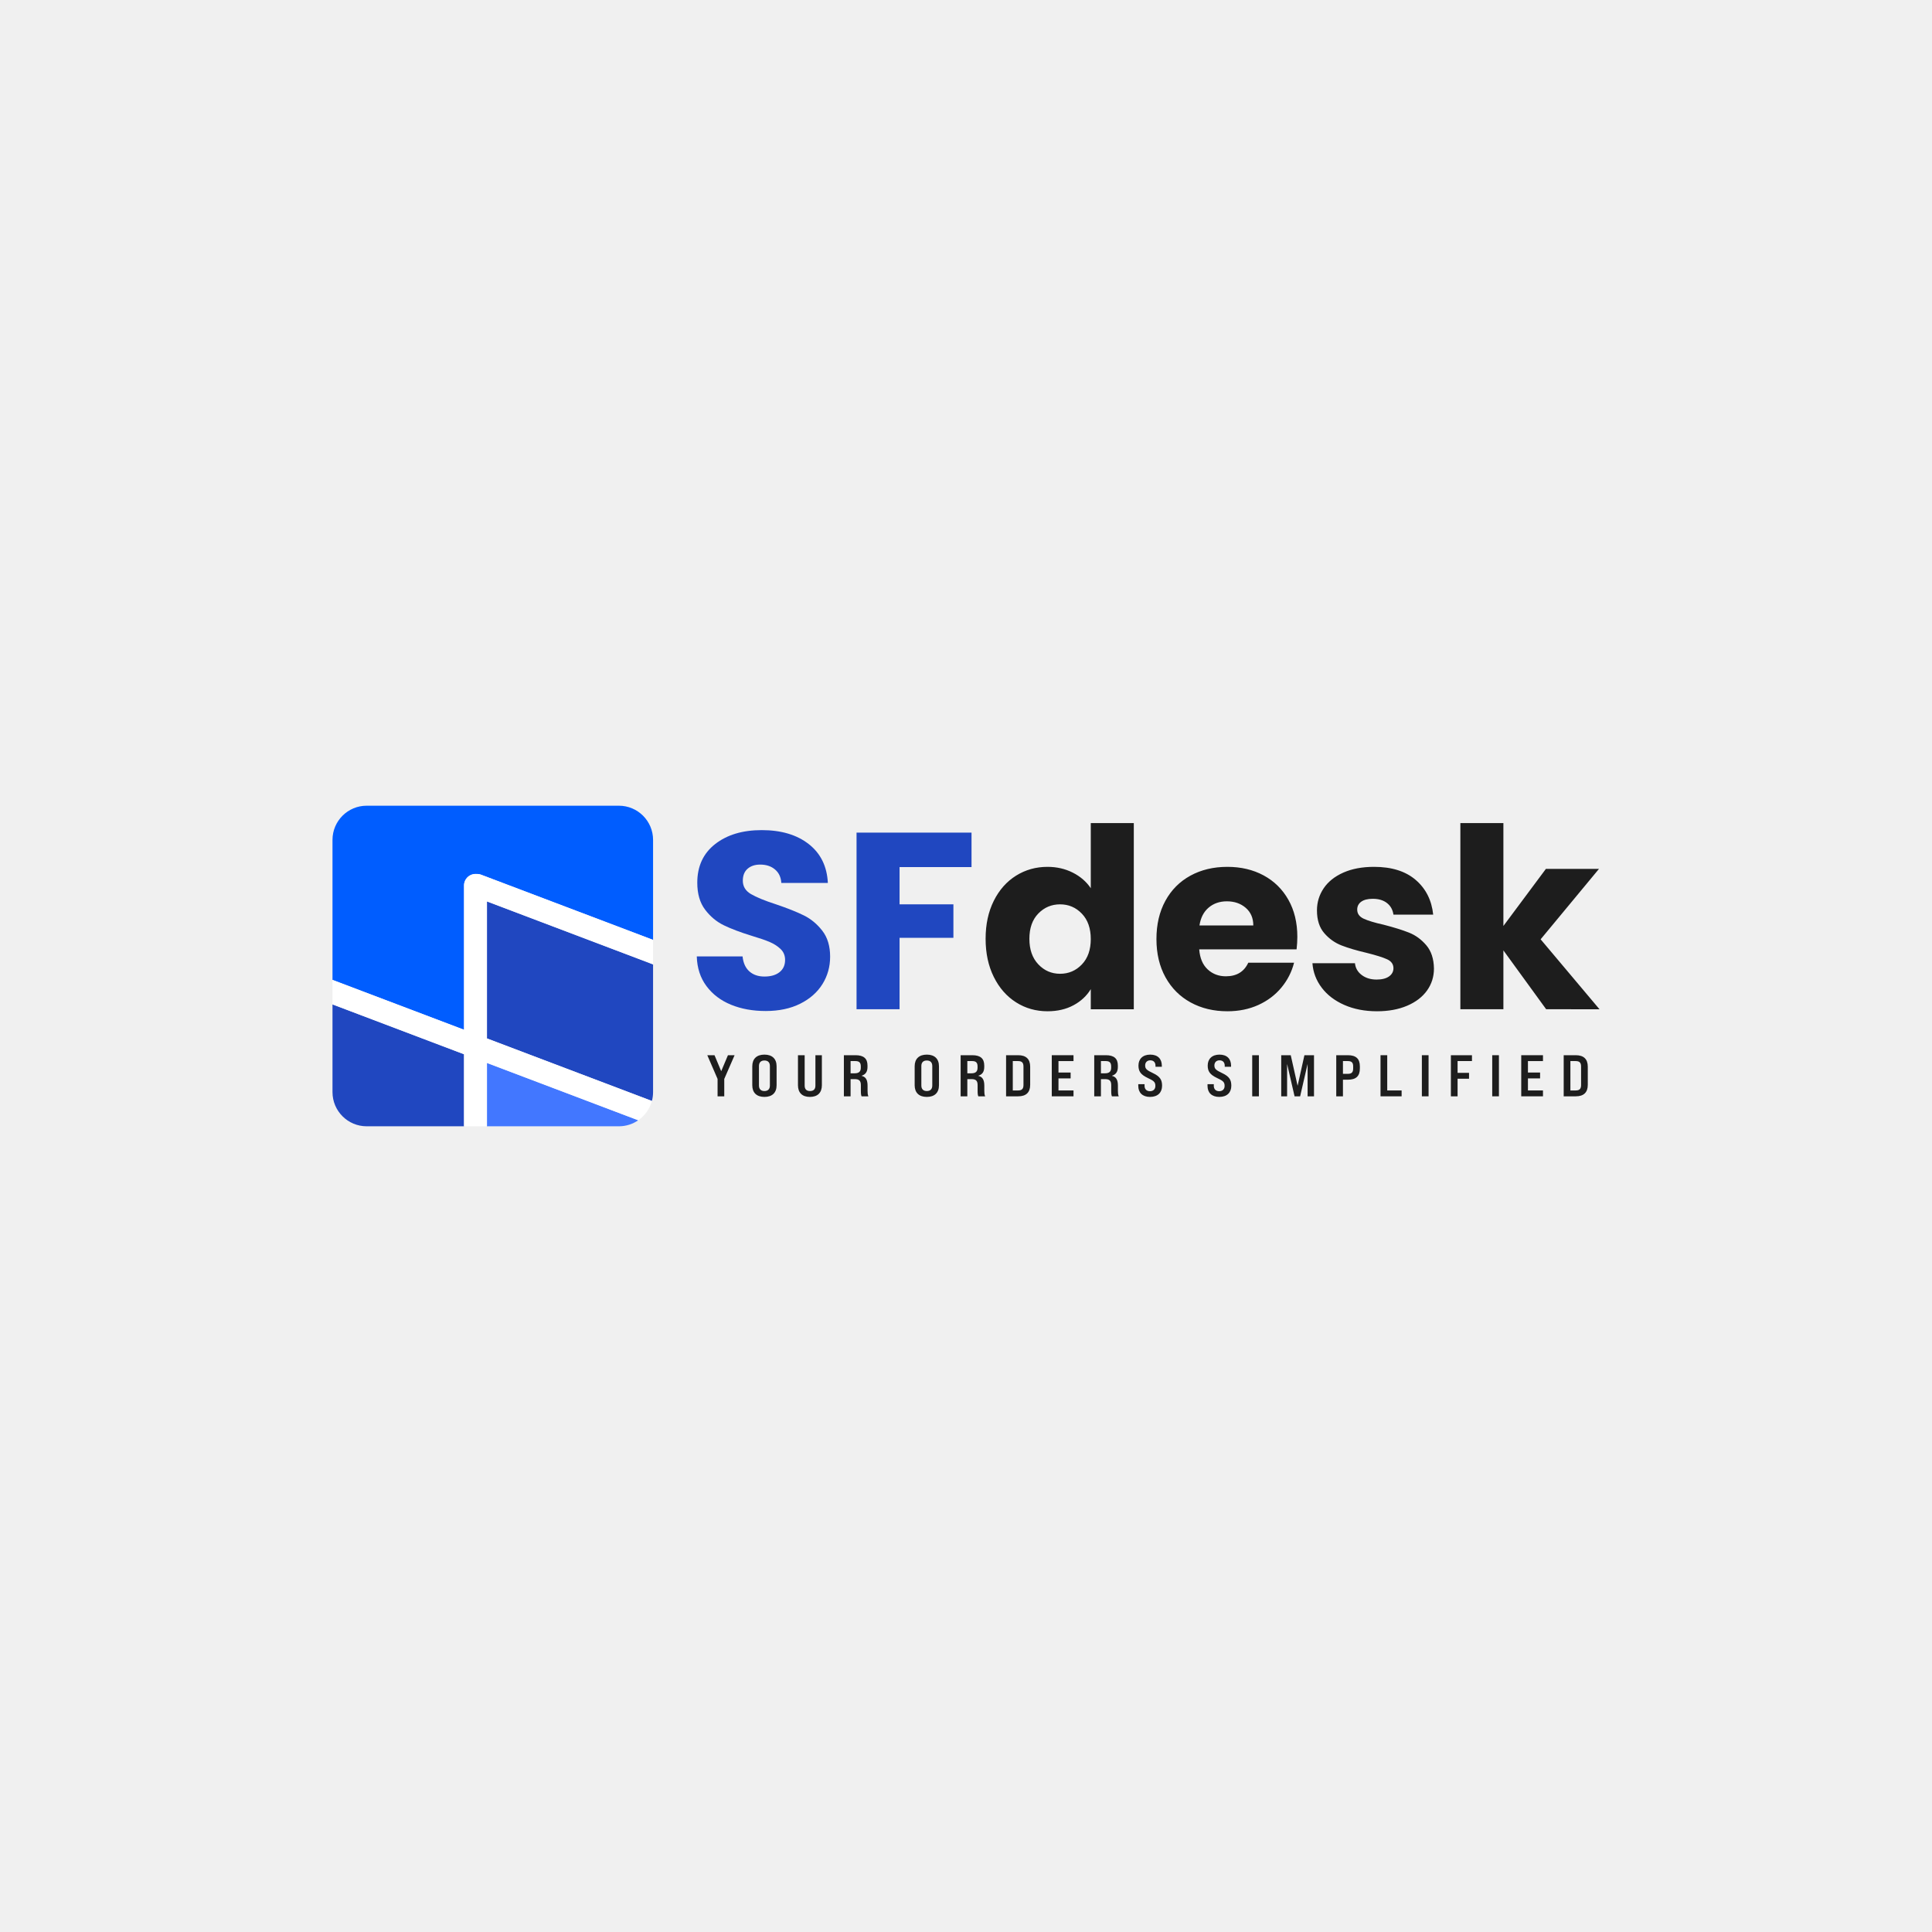
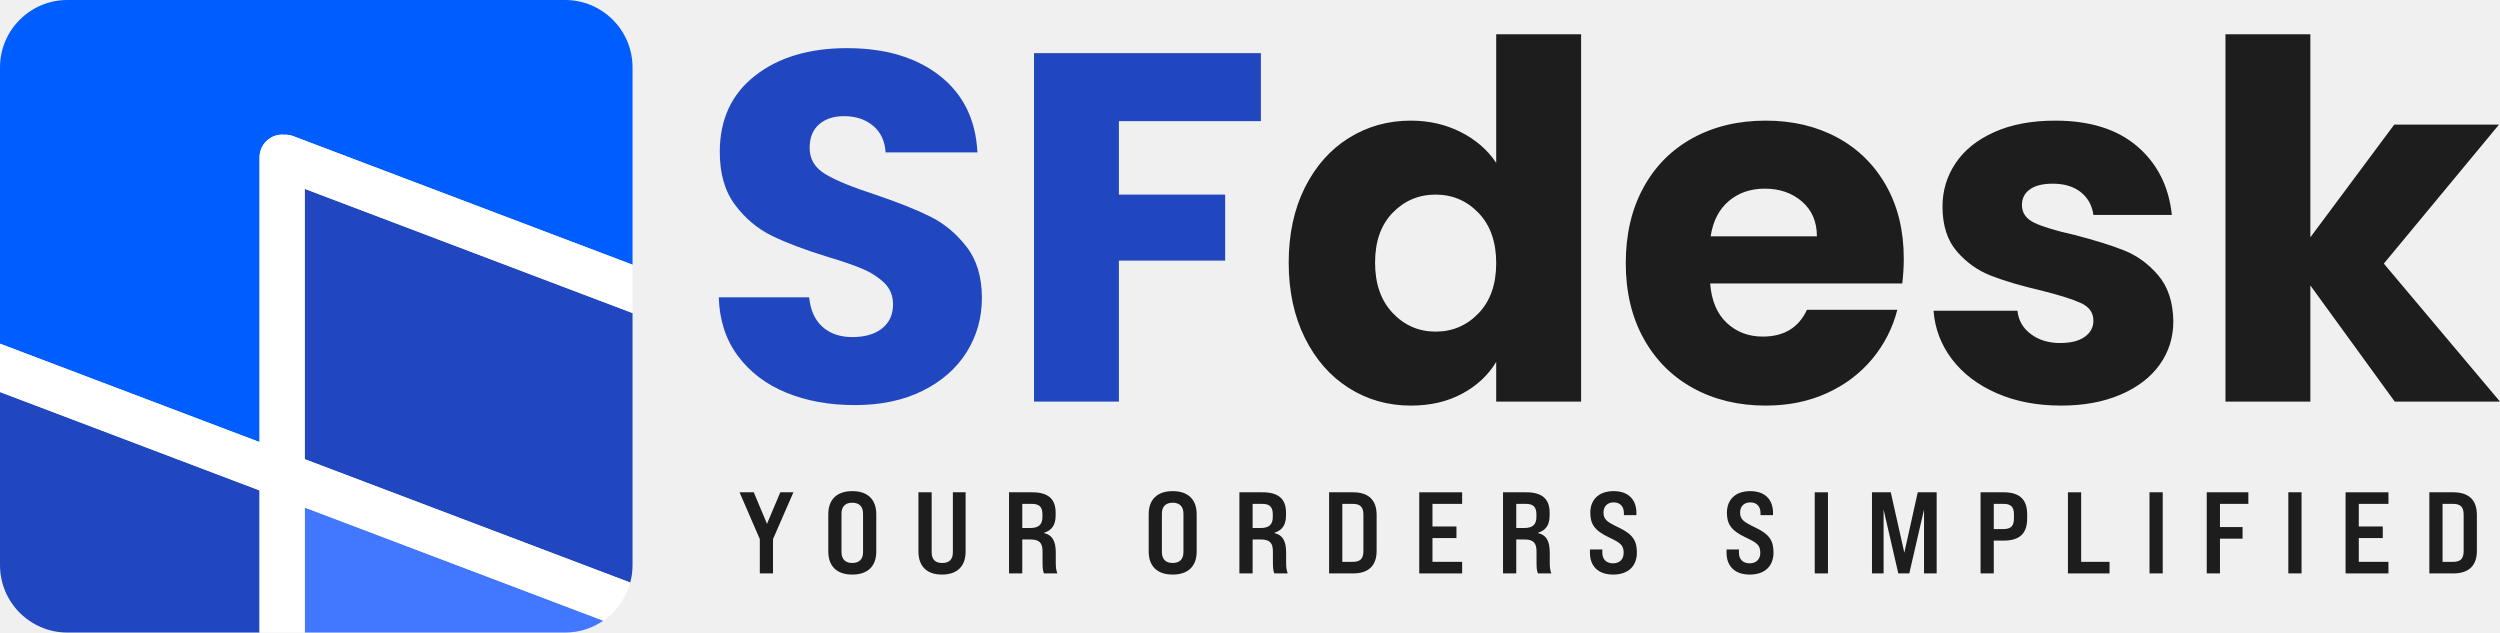
- <svg xmlns="http://www.w3.org/2000/svg" xmlns:xlink="http://www.w3.org/1999/xlink" width="2000pt" height="2000pt" viewBox="0 0 2000 2000">
+ <svg xmlns="http://www.w3.org/2000/svg" xmlns:xlink="http://www.w3.org/1999/xlink" width="1748.803" height="442.479" viewBox="0 0 1311.602 331.859">
  <defs>
    <symbol id="a" overflow="visible">
      <path d="M11.922 0h6.922v-18l10.703-24.562h-6.875l-6.985 16.546L8.75-42.562H1.281L11.921-18Zm0 0" style="stroke:none" />
    </symbol>
    <symbol id="b" overflow="visible">
      <path d="M15.563.61c8.093 0 12.593-4.376 12.593-12.094v-19.578c0-7.72-4.5-12.11-12.593-12.11-8.079 0-12.579 4.39-12.579 12.11v19.578c0 7.718 4.5 12.093 12.579 12.093m0-6.079c-3.641 0-5.657-2.015-5.657-5.718v-20.188c0-3.703 2.016-5.719 5.656-5.719 3.657 0 5.657 2.016 5.657 5.719v20.188c0 3.703-2 5.718-5.657 5.718m0 0" style="stroke:none" />
    </symbol>
    <symbol id="c" overflow="visible">
      <path d="M15.688.61c8.078 0 12.406-4.438 12.406-12.094v-31.078h-6.688v31.5c0 3.765-1.953 5.593-5.593 5.593-3.594 0-5.532-1.828-5.532-5.593v-31.5H3.344v31.078C3.344-3.891 7.594.609 15.688.609m0 0" style="stroke:none" />
    </symbol>
    <symbol id="d" overflow="visible">
-       <path d="M3.64 0h6.938v-17.812h4.14c4.798 0 6.5 1.703 6.5 6.328v5.593c0 3.704.25 4.61.735 5.891H29c-.734-1.766-.844-3.64-.844-5.89V-11c0-6.078-1.89-9.187-6.093-10.156v-.188c4.14-1.328 6.03-4.187 6.03-9.11v-1.405c0-7.297-4.015-10.703-12.343-10.703H3.64Zm6.938-23.828v-12.656h5.11c3.828 0 5.468 1.64 5.468 5.484v1.39c0 3.954-1.937 5.782-6.375 5.782Zm0 0" style="stroke:none" />
+       <path d="M3.64 0h6.938v-17.812h4.14c4.798 0 6.5 1.703 6.5 6.328v5.593c0 3.704.25 4.61.735 5.891H29c-.734-1.766-.844-3.64-.844-5.89V-11c0-6.078-1.89-9.187-6.093-10.156v-.188c4.14-1.328 6.03-4.187 6.03-9.11v-1.405c0-7.297-4.015-10.703-12.343-10.703H3.64Zm6.938-23.828v-12.656h5.11c3.828 0 5.468 1.64 5.468 5.484v1.39c0 3.954-1.937 5.782-6.375 5.782zm0 0" style="stroke:none" />
    </symbol>
-     <symbol id="f" overflow="visible">
-       <path d="M3.64 0h12.532c8.14 0 12.406-4.016 12.406-11.86v-18.843c0-7.844-4.265-11.86-12.406-11.86H3.64Zm6.938-6.078v-30.406h5.469c3.953 0 5.594 1.64 5.594 5.656v19.094c0 4.015-1.641 5.656-5.594 5.656Zm0 0" style="stroke:none" />
+     <symbol id="e" overflow="visible">
+       <path d="M3.64 0h12.532c8.14 0 12.406-4.016 12.406-11.86v-18.843c0-7.844-4.265-11.86-12.406-11.86H3.64Zm6.938-6.078v-30.406h5.469c3.953 0 5.594 1.64 5.594 5.656v19.094c0 4.015-1.641 5.656-5.594 5.656zm0 0" style="stroke:none" />
    </symbol>
    <symbol id="g" overflow="visible">
      <path d="M3.64 0h22.5v-6.078H10.579v-12.469h12.578v-6.078H10.578v-11.86h15.563v-6.078H3.64Zm0 0" style="stroke:none" />
    </symbol>
    <symbol id="h" overflow="visible">
      <path d="M14.344.61c8.094 0 12.469-4.626 12.469-11.547 0-5.97-1.891-9.547-9.547-13.141-6.203-2.969-7.97-4.25-7.97-7.906 0-3.094 2.017-5.282 5.298-5.282 3.64 0 5.406 2.313 5.406 5.594v1.094h6.563v-1.156c0-6.875-4.063-11.438-11.97-11.438-7.905 0-12.218 4.625-12.218 11.313 0 5.78 2.063 9.297 9.656 12.89 6.266 2.922 7.844 4.188 7.844 8.203 0 3.344-2.125 5.47-5.594 5.47-3.64 0-5.594-2.298-5.594-5.47v-1.812h-6.5v1.812C2.188-3.953 6.392.61 14.345.61m0 0" style="stroke:none" />
    </symbol>
    <symbol id="i" overflow="visible">
      <path d="M3.64 0h6.938v-42.562H3.641Zm0 0" style="stroke:none" />
    </symbol>
    <symbol id="j" overflow="visible">
      <path d="M3.64 0h6.094v-33.5L17.454 0h5.765l7.734-33.5V0h6.625v-42.562h-9.922L20.61-10.875 13.5-42.562H3.64Zm0 0" style="stroke:none" />
    </symbol>
    <symbol id="k" overflow="visible">
-       <path d="M3.64 0h6.938v-17.203h5.11c8.453 0 12.406-3.719 12.406-11.61V-31c0-7.844-3.953-11.562-12.407-11.562H3.642Zm6.938-23.281v-13.203h5.11c3.89 0 5.468 1.593 5.468 5.484v2.188c0 3.953-1.578 5.53-5.468 5.53Zm0 0" style="stroke:none" />
+       <path d="M3.64 0h6.938v-17.203h5.11c8.453 0 12.406-3.719 12.406-11.61V-31c0-7.844-3.953-11.562-12.407-11.562H3.642Zm6.938-23.281v-13.203h5.11c3.89 0 5.468 1.593 5.468 5.484v2.188c0 3.953-1.578 5.53-5.468 5.53zm0 0" style="stroke:none" />
    </symbol>
    <symbol id="l" overflow="visible">
-       <path d="M3.64 0H25.47v-6.078h-14.89v-36.484H3.64Zm0 0" style="stroke:none" />
+       <path d="M3.64 0h21.83v-6.078H10.58v-36.484H3.64Zm0 0" style="stroke:none" />
    </symbol>
    <symbol id="m" overflow="visible">
      <path d="M3.64 0h6.938v-18.234h11.86v-6.078h-11.86v-12.172h14.89v-6.078H3.642Zm0 0" style="stroke:none" />
    </symbol>
  </defs>
-   <use xlink:href="#a" x="730.907" y="1134.91" style="fill:#1d1d1d;fill-opacity:1" />
-   <g style="fill:#1d1d1d;fill-opacity:1">
-     <use xlink:href="#b" x="775.773" y="1134.91" />
-     <use xlink:href="#c" x="822.706" y="1134.91" />
-     <use xlink:href="#d" x="869.943" y="1134.91" />
-     <use xlink:href="#b" x="943.868" y="1134.91" />
-     <use xlink:href="#d" x="990.801" y="1134.91" />
-     <use xlink:href="#f" x="1037.855" y="1134.91" />
-     <use xlink:href="#g" x="1085.153" y="1134.91" />
-     <use xlink:href="#d" x="1129.107" y="1134.91" />
-     <use xlink:href="#h" x="1176.161" y="1134.91" />
-     <use xlink:href="#h" x="1247.837" y="1134.91" />
-     <use xlink:href="#i" x="1292.642" y="1134.91" />
-     <use xlink:href="#j" x="1322.674" y="1134.91" />
-     <use xlink:href="#k" x="1379.638" y="1134.91" />
-     <use xlink:href="#l" x="1425.476" y="1134.91" />
-     <use xlink:href="#i" x="1468.275" y="1134.91" />
-     <use xlink:href="#m" x="1498.307" y="1134.91" />
-     <use xlink:href="#i" x="1541.106" y="1134.91" />
-     <use xlink:href="#g" x="1571.138" y="1134.91" />
-     <use xlink:href="#f" x="1615.092" y="1134.91" />
+   <use xlink:href="#a" width="100%" height="100%" x="730.907" y="1134.91" style="fill:#1d1d1d;fill-opacity:1" transform="translate(-344.199 -834.071)" />
+   <g style="fill:#1d1d1d;fill-opacity:1" transform="translate(-344.199 -834.071)">
+     <use xlink:href="#b" width="100%" height="100%" x="775.773" y="1134.91" />
+     <use xlink:href="#c" width="100%" height="100%" x="822.706" y="1134.91" />
+     <use xlink:href="#d" width="100%" height="100%" x="869.943" y="1134.91" />
+     <use xlink:href="#b" width="100%" height="100%" x="943.868" y="1134.91" />
+     <use xlink:href="#d" width="100%" height="100%" x="990.801" y="1134.91" />
+     <use xlink:href="#e" width="100%" height="100%" x="1037.855" y="1134.91" />
+     <use xlink:href="#g" width="100%" height="100%" x="1085.153" y="1134.91" />
+     <use xlink:href="#d" width="100%" height="100%" x="1129.107" y="1134.91" />
+     <use xlink:href="#h" width="100%" height="100%" x="1176.161" y="1134.91" />
+     <use xlink:href="#h" width="100%" height="100%" x="1247.837" y="1134.91" />
+     <use xlink:href="#i" width="100%" height="100%" x="1292.642" y="1134.91" />
+     <use xlink:href="#j" width="100%" height="100%" x="1322.674" y="1134.91" />
+     <use xlink:href="#k" width="100%" height="100%" x="1379.638" y="1134.91" />
+     <use xlink:href="#l" width="100%" height="100%" x="1425.476" y="1134.91" />
+     <use xlink:href="#i" width="100%" height="100%" x="1468.275" y="1134.91" />
+     <use xlink:href="#m" width="100%" height="100%" x="1498.307" y="1134.91" />
+     <use xlink:href="#i" width="100%" height="100%" x="1541.106" y="1134.91" />
+     <use xlink:href="#g" width="100%" height="100%" x="1571.138" y="1134.91" />
+     <use xlink:href="#e" width="100%" height="100%" x="1615.092" y="1134.91" />
  </g>
-   <path d="M756.727 1040.086q-15.891-6.511-25.395-19.274-9.508-12.761-10.027-30.734h47.402q1.037 10.163 7.031 15.496c3.992 3.563 9.203 5.34 15.63 5.34q9.895.002 15.624-4.555 5.73-4.559 5.73-12.632 0-6.772-4.554-11.2c-3.043-2.953-6.773-5.379-11.2-7.293-4.429-1.91-10.726-4.078-18.882-6.511-11.813-3.649-21.45-7.293-28.91-10.942q-11.203-5.464-19.278-16.144c-5.382-7.117-8.074-16.41-8.074-27.871q0-25.52 18.492-39.977t48.188-14.457c20.14 0 36.371 4.82 48.703 14.457 12.328 9.637 18.922 23.05 19.793 40.238h-48.184q-.519-8.854-6.511-13.933c-3.996-3.387-9.114-5.078-15.364-5.078q-8.078-.002-13.023 4.297-4.95 4.302-4.95 12.37c0 5.907 2.774 10.508 8.337 13.805 5.554 3.297 14.234 6.86 26.043 10.68 11.804 3.996 21.398 7.812 28.78 11.46q11.069 5.468 19.142 15.888 8.073 10.417 8.074 26.824-.001 15.628-7.942 28.39c-5.3 8.508-12.98 15.282-23.05 20.317q-15.114 7.551-35.68 7.55-20.062 0-35.945-6.511M1005.719 861.938v35.68h-74.492v38.55h55.738v34.637h-55.738v73.968H886.69V861.938Zm0 0" style="stroke:none;fill-rule:nonzero;fill:#2047c0;fill-opacity:1" />
-   <path d="M1119.926 945.805q-9.25-9.635-22.531-9.637-13.286 0-22.528 9.504-9.251 9.51-9.25 26.176-.001 16.67 9.25 26.437c6.16 6.512 13.672 9.766 22.528 9.766q13.281.001 22.53-9.637 9.242-9.634 9.243-26.305-.001-16.665-9.242-26.304m-91.16-13.285q8.46-16.927 23.05-26.043 14.585-9.118 32.555-9.118c9.55 0 18.274 2 26.176 5.989 7.898 4 14.105 9.379 18.621 16.148V852.04h44.539v192.734h-44.539v-20.835c-4.164 6.949-10.113 12.5-17.84 16.667-7.726 4.168-16.715 6.254-26.957 6.254q-17.97.001-32.555-9.25c-9.726-6.156-17.41-14.93-23.05-26.304q-8.466-17.057-8.465-39.457-.001-22.395 8.465-39.328M1297.418 958.043q0-11.457-7.813-18.23c-5.21-4.516-11.718-6.77-19.535-6.77-7.465 0-13.761 2.172-18.882 6.508-5.122 4.344-8.293 10.511-9.504 18.492Zm44.797 24.742h-100.793q1.038 13.547 8.726 20.707c5.118 4.778 11.415 7.164 18.88 7.164q16.669-.002 23.183-14.066h47.402c-2.433 9.55-6.816 18.148-13.156 25.785-6.34 7.64-14.281 13.633-23.832 17.973q-14.325 6.51-32.031 6.511-21.363 0-38.028-9.117-16.669-9.115-26.043-26.047-9.379-16.927-9.378-39.586 0-22.656 9.246-39.59 9.242-16.926 25.914-26.042 16.666-9.118 38.289-9.118 21.092 0 37.504 8.856c10.937 5.906 19.488 14.324 25.656 25.265q9.241 16.407 9.242 38.286.002 6.251-.781 13.02M1391.703 1040.348q-14.846-6.511-23.441-17.844c-5.73-7.55-8.946-16.016-9.637-25.395h44.016c.523 5.04 2.863 9.118 7.03 12.243q6.252 4.687 15.368 4.687 8.333.002 12.89-3.254 4.56-3.257 4.56-8.465c0-4.168-2.173-7.246-6.512-9.246-4.34-1.996-11.375-4.207-21.094-6.64q-15.628-3.643-26.047-7.684c-6.945-2.691-12.938-6.941-17.969-12.762-5.039-5.816-7.554-13.672-7.554-23.57 0-8.336 2.3-15.93 6.902-22.79q6.897-10.288 20.316-16.276 13.411-5.991 31.903-5.993c18.234 0 32.597 4.516 43.105 13.543q15.757 13.548 18.102 35.942h-41.153c-.695-5.035-2.906-9.024-6.64-11.98-3.735-2.95-8.637-4.427-14.715-4.427-5.207 0-9.207 1-11.98 2.993q-4.171 3-4.169 8.203c0 4.168 2.215 7.297 6.641 9.379 4.43 2.082 11.332 4.168 20.707 6.25q16.15 4.17 26.305 8.207 10.158 4.037 17.84 13.02c5.12 5.991 7.773 14.023 7.945 24.093q0 12.763-7.16 22.79-7.167 10.031-20.578 15.757c-8.942 3.816-19.317 5.73-31.121 5.73q-19.019 0-33.86-6.511M1600.586 1044.773l-44.277-60.945v60.945h-44.54V852.04h44.54v106.527l44.015-59.125h54.957l-60.426 72.926 60.946 72.406Zm0 0" style="stroke:none;fill-rule:nonzero;fill:#1d1d1d;fill-opacity:1" />
-   <path d="M480.375 916.563c0-6.516 5.332-11.852 11.852-11.852.355 0 .707.023 1.054.055a11.7 11.7 0 0 1 4.778.746l177.996 67.46V869.458c0-19.543-15.844-35.387-35.383-35.387h-261.09c-19.543 0-35.383 15.844-35.383 35.387v144.938l136.176 51.613Zm0 0" style="stroke:none;fill-rule:nonzero;fill:#005dff;fill-opacity:1" />
-   <path d="M344.2 1039.742v90.801c0 19.543 15.84 35.387 35.382 35.387h100.793v-74.575ZM504.078 1074.988l170.77 64.727c.785-2.926 1.207-6 1.207-9.172V998.32l-171.977-65.18Zm0 0" style="stroke:none;fill-rule:nonzero;fill:#2047c0;fill-opacity:1" />
-   <path d="M504.078 1165.93h136.594c7.437 0 14.34-2.301 20.035-6.227l-156.629-59.363Zm0 0" style="stroke:none;fill-rule:nonzero;fill:#4277ff;fill-opacity:1" />
-   <path d="M676.055 998.32v-25.347l-177.996-67.461a11.7 11.7 0 0 0-4.778-.746c-.347-.032-.699-.055-1.054-.055-6.52 0-11.852 5.336-11.852 11.851v149.442l-136.176-51.61v25.348l136.176 51.613v74.575h23.703v-65.59l156.633 59.363c6.836-4.707 11.934-11.754 14.137-19.988l-170.77-64.727V933.141Zm0 0" style="stroke:none;fill-rule:nonzero;fill:#fff;fill-opacity:1" />
+   <path d="M412.528 206.015q-15.891-6.511-25.395-19.274-9.508-12.761-10.027-30.734h47.402q1.037 10.163 7.031 15.496c3.992 3.563 9.203 5.34 15.63 5.34q9.895 0 15.624-4.555 5.73-4.559 5.73-12.632 0-6.772-4.554-11.2c-3.043-2.953-6.773-5.379-11.2-7.293-4.429-1.91-10.726-4.078-18.882-6.511-11.813-3.649-21.45-7.293-28.91-10.942q-11.203-5.464-19.278-16.144-8.073-10.677-8.074-27.871 0-25.52 18.492-39.977t48.188-14.457c20.14 0 36.371 4.82 48.703 14.457 12.328 9.637 18.922 23.05 19.793 40.238h-48.184q-.519-8.854-6.511-13.933c-3.996-3.387-9.114-5.078-15.364-5.078q-8.078-.002-13.023 4.297-4.95 4.302-4.95 12.37c0 5.907 2.774 10.508 8.337 13.805 5.554 3.297 14.234 6.86 26.043 10.68 11.804 3.996 21.398 7.812 28.78 11.46q11.069 5.468 19.142 15.888 8.073 10.417 8.074 26.824-.001 15.628-7.942 28.39c-5.3 8.508-12.98 15.282-23.05 20.317q-15.114 7.551-35.68 7.55-20.062 0-35.945-6.511M661.52 27.867v35.68h-74.492v38.55h55.738v34.637h-55.738v73.968h-44.537V27.867Zm0 0" style="fill:#2047c0;fill-opacity:1;fill-rule:nonzero;stroke:none" />
+   <path d="M775.727 111.734q-9.25-9.635-22.531-9.637-13.286 0-22.528 9.504-9.251 9.51-9.25 26.176-.001 16.67 9.25 26.437c6.16 6.512 13.672 9.766 22.528 9.766q13.281.001 22.53-9.637 9.242-9.634 9.243-26.305-.001-16.665-9.242-26.304m-91.16-13.285q8.46-16.927 23.05-26.043 14.585-9.118 32.555-9.118c9.55 0 18.274 2 26.176 5.989 7.898 4 14.105 9.379 18.621 16.148V17.969h44.539v192.734h-44.539v-20.835c-4.164 6.949-10.113 12.5-17.84 16.667-7.726 4.168-16.715 6.254-26.957 6.254q-17.97 0-32.555-9.25c-9.726-6.156-17.41-14.93-23.05-26.304q-8.466-17.057-8.465-39.457 0-22.395 8.465-39.328m268.652 25.522q0-11.457-7.813-18.23c-5.21-4.516-11.718-6.77-19.535-6.77q-11.199.002-18.882 6.508c-5.122 4.344-8.293 10.511-9.504 18.492zm44.797 24.742H897.223q1.038 13.547 8.726 20.707c5.118 4.778 11.415 7.164 18.88 7.164q16.669 0 23.183-14.066h47.402c-2.433 9.55-6.816 18.148-13.156 25.785-6.34 7.64-14.281 13.633-23.832 17.973q-14.325 6.51-32.031 6.511-21.363 0-38.028-9.117-16.669-9.115-26.043-26.047-9.379-16.927-9.378-39.586 0-22.656 9.246-39.59 9.242-16.926 25.914-26.042 16.666-9.118 38.289-9.118 21.092 0 37.504 8.856c10.937 5.906 19.488 14.324 25.656 25.265q9.241 16.407 9.242 38.286 0 6.251-.781 13.02m49.488 57.562q-14.846-6.511-23.441-17.844c-5.73-7.55-8.946-16.016-9.637-25.395h44.016c.523 5.04 2.863 9.118 7.03 12.243q6.252 4.687 15.368 4.687 8.333 0 12.89-3.254 4.56-3.257 4.56-8.465c0-4.168-2.173-7.246-6.512-9.246-4.34-1.996-11.375-4.207-21.094-6.64q-15.628-3.643-26.047-7.684c-6.945-2.691-12.938-6.941-17.969-12.762-5.039-5.816-7.554-13.672-7.554-23.57q0-12.502 6.902-22.79 6.897-10.288 20.316-16.276 13.411-5.991 31.903-5.993c18.234 0 32.597 4.516 43.105 13.543q15.757 13.548 18.102 35.942h-41.153c-.695-5.035-2.906-9.024-6.64-11.98-3.735-2.95-8.637-4.427-14.715-4.427-5.207 0-9.207 1-11.98 2.993q-4.171 3-4.169 8.203.001 6.254 6.641 9.379c4.43 2.082 11.332 4.168 20.707 6.25q16.15 4.17 26.305 8.207 10.158 4.037 17.84 13.02c5.12 5.991 7.773 14.023 7.945 24.093q0 12.763-7.16 22.79-7.167 10.031-20.578 15.757c-8.942 3.816-19.317 5.73-31.121 5.73q-19.019 0-33.86-6.511m208.883 4.425-44.277-60.945v60.945h-44.54V17.969h44.54v106.527l44.015-59.125h54.957l-60.426 72.926 60.946 72.406zm0 0" style="fill:#1d1d1d;fill-opacity:1;fill-rule:nonzero;stroke:none" />
+   <path d="M136.176 82.492c0-6.516 5.332-11.852 11.852-11.852.355 0 .707.023 1.054.055a11.7 11.7 0 0 1 4.778.746l177.996 67.46V35.387C331.856 15.844 316.012 0 296.473 0H35.383C15.84 0 0 15.844 0 35.387v144.938l136.176 51.613zm0 0" style="fill:#005dff;fill-opacity:1;fill-rule:nonzero;stroke:none" />
+   <path d="M.001 205.671v90.801c0 19.543 15.84 35.387 35.382 35.387h100.793v-74.575zm159.878 35.246 170.77 64.727a35.4 35.4 0 0 0 1.207-9.172V164.249l-171.977-65.18Zm0 0" style="fill:#2047c0;fill-opacity:1;fill-rule:nonzero;stroke:none" />
+   <path d="M159.879 331.859h136.594c7.437 0 14.34-2.301 20.035-6.227l-156.629-59.363Zm0 0" style="fill:#4277ff;fill-opacity:1;fill-rule:nonzero;stroke:none" />
+   <path d="M331.856 164.249v-25.347L153.86 71.441a11.7 11.7 0 0 0-4.778-.746 12 12 0 0 0-1.054-.055c-6.52 0-11.852 5.336-11.852 11.851v149.442L0 180.323v25.348l136.176 51.613v74.575h23.703v-65.59l156.633 59.363c6.836-4.707 11.934-11.754 14.137-19.988l-170.77-64.727V99.07Zm0 0" style="fill:#fff;fill-opacity:1;fill-rule:nonzero;stroke:none" />
</svg>
